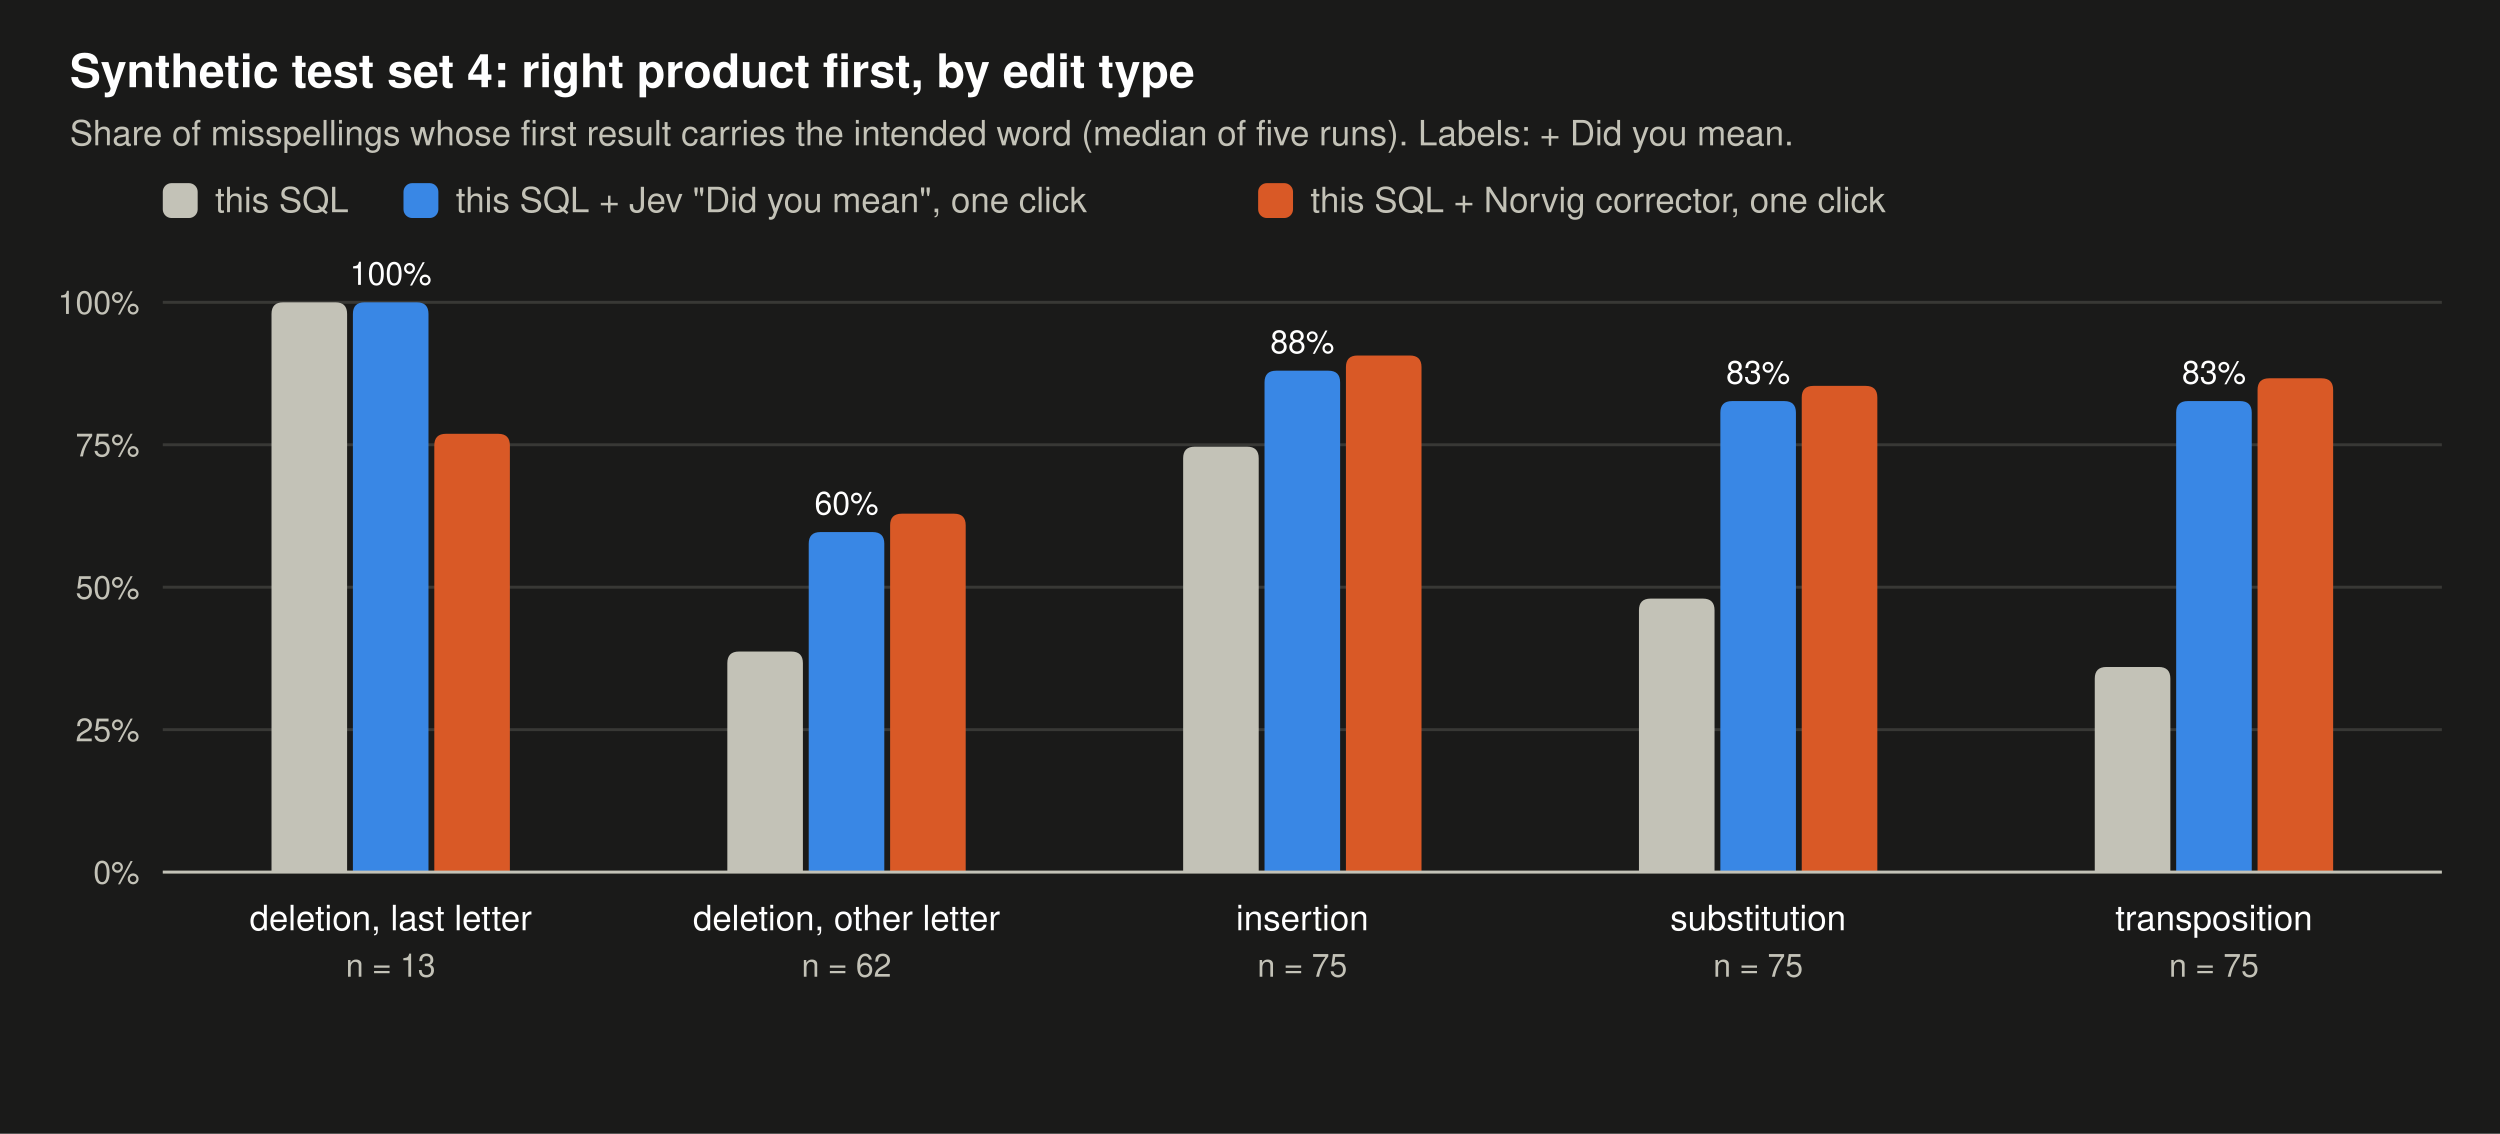
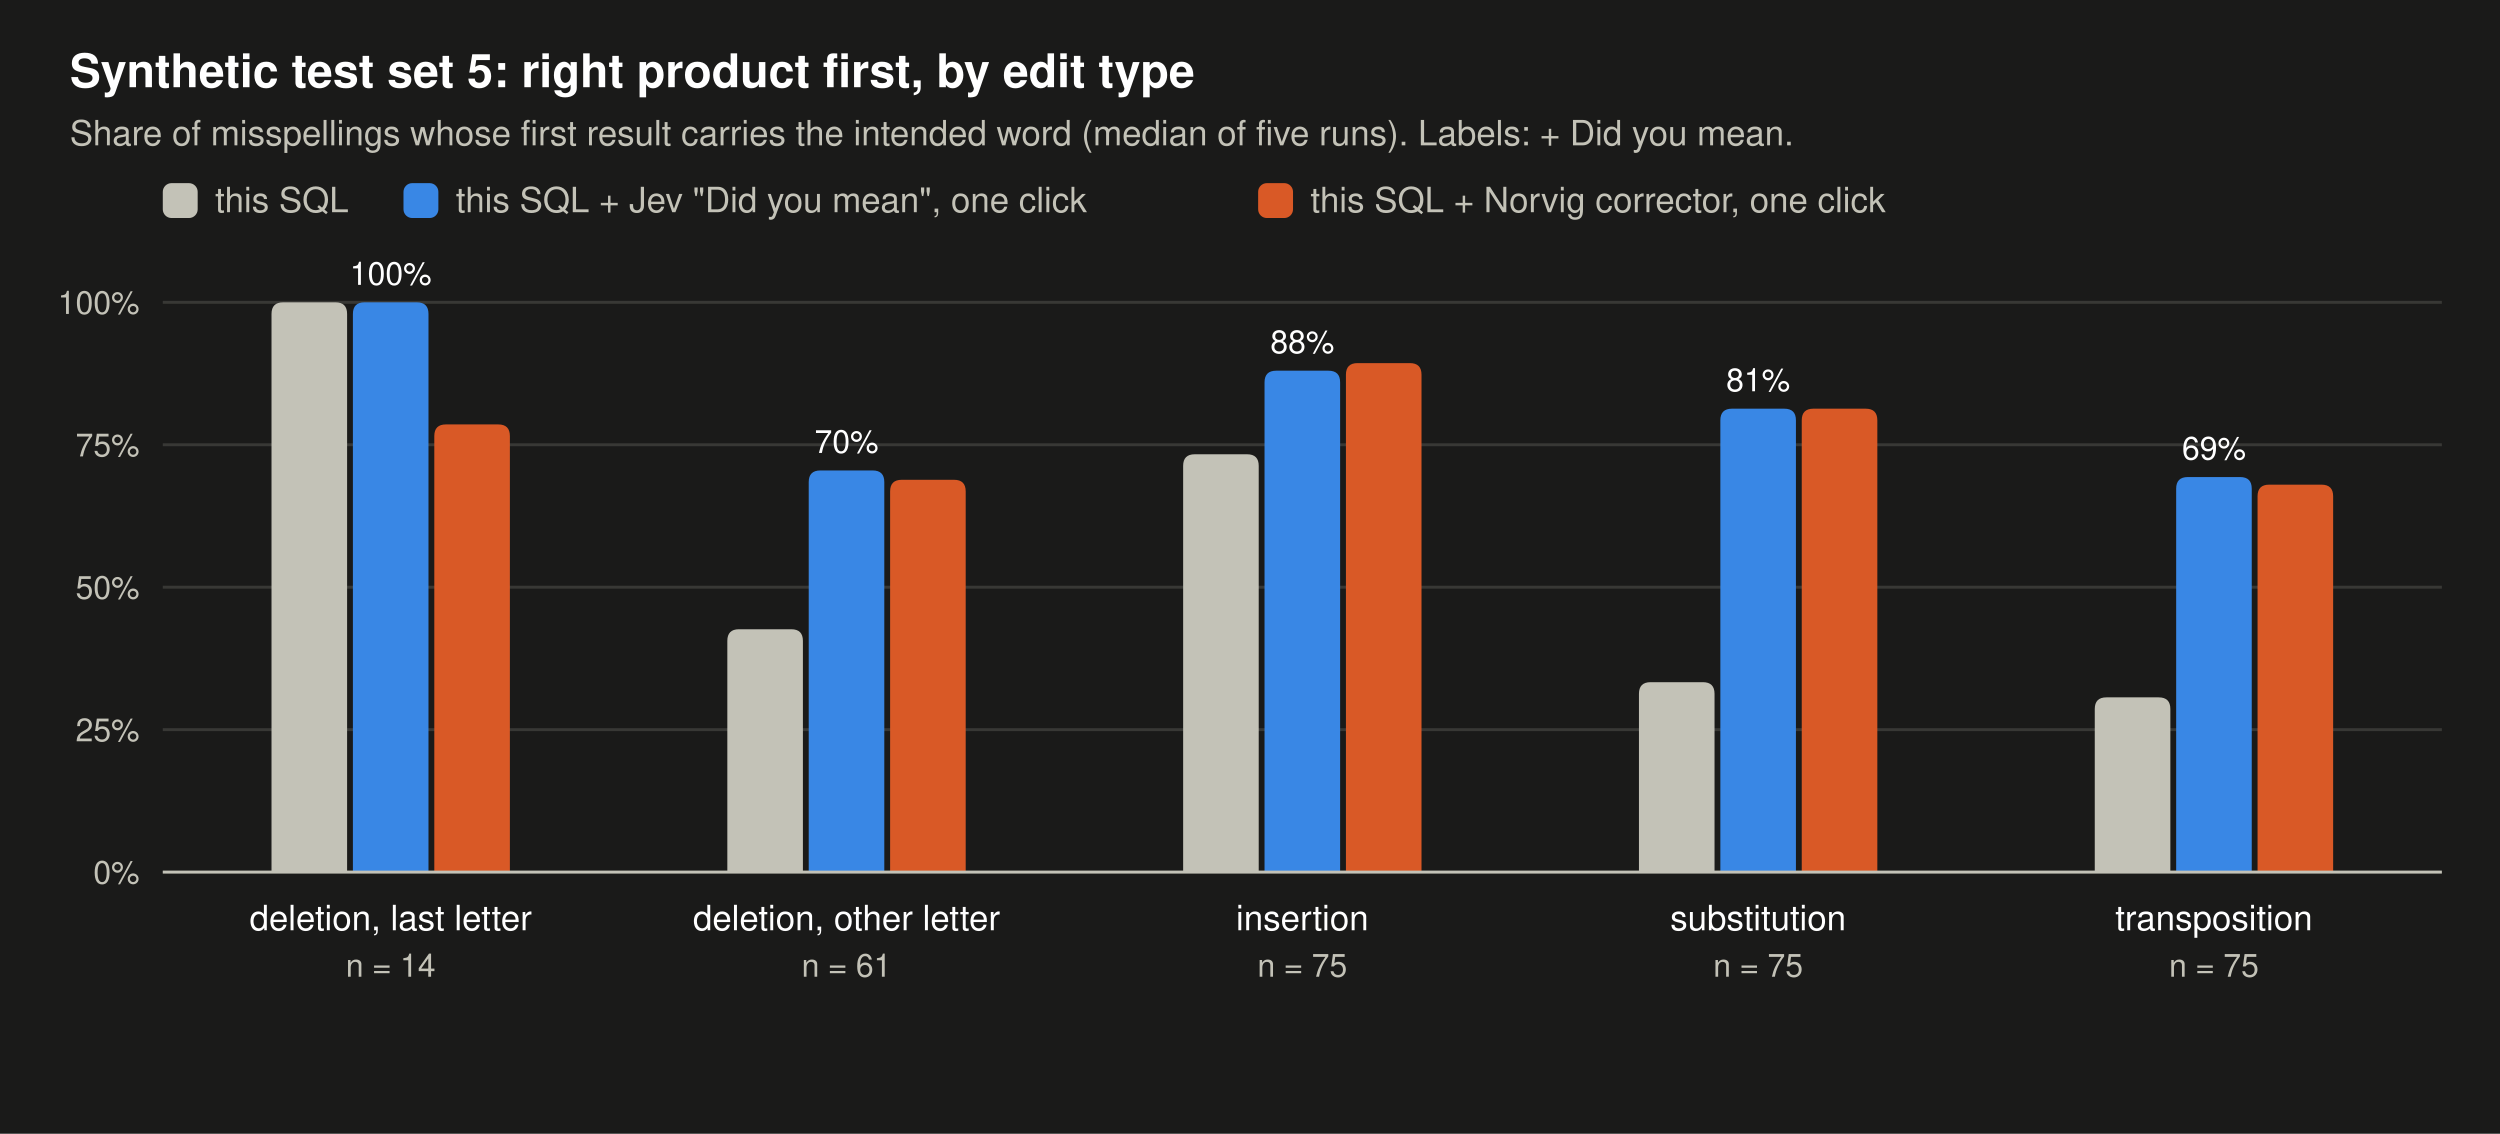
<svg xmlns="http://www.w3.org/2000/svg" width="860" height="390" viewBox="0 0 860 390" role="img" font-family="-apple-system, 'Segoe UI', Helvetica, Arial, sans-serif">
  <rect width="860" height="390" fill="#1a1a19" />
-   <text x="24.0" y="30.0" font-size="16" fill="#ffffff" font-weight="600">Synthetic test set 4: right product first, by edit type</text>
+   <text x="24.0" y="30.0" font-size="16" fill="#ffffff" font-weight="600">Synthetic test set 5: right product first, by edit type</text>
  <text x="24.0" y="50.0" font-size="12" fill="#c3c2b7">Share of misspellings whose first result carries the intended word (median of five runs). Labels: + Did you mean.</text>
  <rect x="56" y="63" width="12" height="12" rx="3" fill="#c3c2b7" />
  <text x="74.0" y="73.0" font-size="12" fill="#c3c2b7">this SQL</text>
  <rect x="138.8" y="63" width="12" height="12" rx="3" fill="#3987e5" />
  <text x="156.8" y="73.0" font-size="12" fill="#c3c2b7">this SQL + Jev "Did you mean", one click</text>
  <rect x="432.8" y="63" width="12" height="12" rx="3" fill="#d95926" />
  <text x="450.8" y="73.0" font-size="12" fill="#c3c2b7">this SQL + Norvig corrector, one click</text>
  <line x1="56.0" y1="300.0" x2="840.0" y2="300.0" stroke="#383835" stroke-width="1" />
  <text x="48.0" y="304.0" font-size="11" fill="#c3c2b7" text-anchor="end">0%</text>
  <line x1="56.0" y1="251.0" x2="840.0" y2="251.0" stroke="#383835" stroke-width="1" />
  <text x="48.0" y="255.0" font-size="11" fill="#c3c2b7" text-anchor="end">25%</text>
  <line x1="56.0" y1="202.0" x2="840.0" y2="202.0" stroke="#383835" stroke-width="1" />
  <text x="48.0" y="206.0" font-size="11" fill="#c3c2b7" text-anchor="end">50%</text>
  <line x1="56.0" y1="153.0" x2="840.0" y2="153.0" stroke="#383835" stroke-width="1" />
  <text x="48.0" y="157.0" font-size="11" fill="#c3c2b7" text-anchor="end">75%</text>
  <line x1="56.0" y1="104.0" x2="840.0" y2="104.0" stroke="#383835" stroke-width="1" />
  <text x="48.0" y="108.0" font-size="11" fill="#c3c2b7" text-anchor="end">100%</text>
  <path d="M93.4,300V108Q93.4,104 97.4,104H115.4Q119.4,104 119.4,108V300Z" fill="#c3c2b7" />
  <path d="M121.4,300V108Q121.4,104 125.4,104H143.4Q147.4,104 147.4,108V300Z" fill="#3987e5" />
  <text x="134.4" y="98.0" font-size="11" fill="#ffffff" text-anchor="middle">100%</text>
-   <path d="M149.4,300V153.231Q149.4,149.231 153.4,149.231H171.4Q175.4,149.231 175.4,153.231V300Z" fill="#d95926" />
+   <path d="M149.4,300V150Q149.4,146 153.4,146H171.4Q175.4,146 175.4,150V300Z" fill="#d95926" />
  <text x="134.4" y="320.0" font-size="12" fill="#ffffff" text-anchor="middle">deletion, last letter</text>
-   <text x="134.4" y="336.0" font-size="11" fill="#c3c2b7" text-anchor="middle">n = 13</text>
-   <path d="M250.2,300V228.129Q250.2,224.129 254.2,224.129H272.2Q276.2,224.129 276.2,228.129V300Z" fill="#c3c2b7" />
-   <path d="M278.2,300V187.032Q278.2,183.032 282.2,183.032H300.2Q304.2,183.032 304.2,187.032V300Z" fill="#3987e5" />
-   <text x="291.2" y="177.0" font-size="11" fill="#ffffff" text-anchor="middle">60%</text>
-   <path d="M306.2,300V180.71Q306.2,176.71 310.2,176.71H328.2Q332.2,176.71 332.2,180.71V300Z" fill="#d95926" />
+   <text x="134.4" y="336.0" font-size="11" fill="#c3c2b7" text-anchor="middle">n = 14</text>
+   <path d="M250.2,300V220.459Q250.2,216.459 254.2,216.459H272.2Q276.2,216.459 276.2,220.459V300Z" fill="#c3c2b7" />
+   <path d="M278.2,300V165.836Q278.2,161.836 282.2,161.836H300.2Q304.2,161.836 304.2,165.836V300Z" fill="#3987e5" />
+   <text x="291.2" y="155.8" font-size="11" fill="#ffffff" text-anchor="middle">70%</text>
+   <path d="M306.2,300V169.049Q306.2,165.049 310.2,165.049H328.2Q332.2,165.049 332.2,169.049V300Z" fill="#d95926" />
  <text x="291.2" y="320.0" font-size="12" fill="#ffffff" text-anchor="middle">deletion, other letter</text>
-   <text x="291.2" y="336.0" font-size="11" fill="#c3c2b7" text-anchor="middle">n = 62</text>
-   <path d="M407,300V157.653Q407,153.653 411,153.653H429Q433,153.653 433,157.653V300Z" fill="#c3c2b7" />
+   <text x="291.2" y="336.0" font-size="11" fill="#c3c2b7" text-anchor="middle">n = 61</text>
+   <path d="M407,300V160.267Q407,156.267 411,156.267H429Q433,156.267 433,160.267V300Z" fill="#c3c2b7" />
  <path d="M435,300V131.52Q435,127.52 439,127.52H457Q461,127.52 461,131.52V300Z" fill="#3987e5" />
  <text x="448.0" y="121.5" font-size="11" fill="#ffffff" text-anchor="middle">88%</text>
-   <path d="M463,300V126.293Q463,122.293 467,122.293H485Q489,122.293 489,126.293V300Z" fill="#d95926" />
+   <path d="M463,300V128.907Q463,124.907 467,124.907H485Q489,124.907 489,128.907V300Z" fill="#d95926" />
  <text x="448.0" y="320.0" font-size="12" fill="#ffffff" text-anchor="middle">insertion</text>
  <text x="448.0" y="336.0" font-size="11" fill="#c3c2b7" text-anchor="middle">n = 75</text>
-   <path d="M563.8,300V209.92Q563.8,205.92 567.8,205.92H585.8Q589.8,205.92 589.8,209.92V300Z" fill="#c3c2b7" />
-   <path d="M591.8,300V141.973Q591.8,137.973 595.8,137.973H613.8Q617.8,137.973 617.8,141.973V300Z" fill="#3987e5" />
-   <text x="604.8" y="132.0" font-size="11" fill="#ffffff" text-anchor="middle">83%</text>
-   <path d="M619.8,300V136.747Q619.8,132.747 623.8,132.747H641.8Q645.8,132.747 645.8,136.747V300Z" fill="#d95926" />
+   <path d="M563.8,300V238.667Q563.8,234.667 567.8,234.667H585.8Q589.8,234.667 589.8,238.667V300Z" fill="#c3c2b7" />
+   <path d="M591.8,300V144.587Q591.8,140.587 595.8,140.587H613.8Q617.8,140.587 617.8,144.587V300Z" fill="#3987e5" />
+   <text x="604.8" y="134.6" font-size="11" fill="#ffffff" text-anchor="middle">81%</text>
+   <path d="M619.8,300V144.587Q619.8,140.587 623.8,140.587H641.8Q645.8,140.587 645.8,144.587V300Z" fill="#d95926" />
  <text x="604.8" y="320.0" font-size="12" fill="#ffffff" text-anchor="middle">substitution</text>
  <text x="604.8" y="336.0" font-size="11" fill="#c3c2b7" text-anchor="middle">n = 75</text>
-   <path d="M720.6,300V233.44Q720.6,229.44 724.6,229.44H742.6Q746.6,229.44 746.6,233.44V300Z" fill="#c3c2b7" />
-   <path d="M748.6,300V141.973Q748.6,137.973 752.6,137.973H770.6Q774.6,137.973 774.6,141.973V300Z" fill="#3987e5" />
-   <text x="761.6" y="132.0" font-size="11" fill="#ffffff" text-anchor="middle">83%</text>
-   <path d="M776.6,300V134.133Q776.6,130.133 780.6,130.133H798.6Q802.6,130.133 802.6,134.133V300Z" fill="#d95926" />
+   <path d="M720.6,300V243.893Q720.6,239.893 724.6,239.893H742.6Q746.6,239.893 746.6,243.893V300Z" fill="#c3c2b7" />
+   <path d="M748.6,300V168.107Q748.6,164.107 752.6,164.107H770.6Q774.6,164.107 774.6,168.107V300Z" fill="#3987e5" />
+   <text x="761.6" y="158.1" font-size="11" fill="#ffffff" text-anchor="middle">69%</text>
+   <path d="M776.6,300V170.72Q776.6,166.72 780.6,166.72H798.6Q802.6,166.72 802.6,170.72V300Z" fill="#d95926" />
  <text x="761.6" y="320.0" font-size="12" fill="#ffffff" text-anchor="middle">transposition</text>
  <text x="761.6" y="336.0" font-size="11" fill="#c3c2b7" text-anchor="middle">n = 75</text>
  <line x1="56.0" y1="300.0" x2="840.0" y2="300.0" stroke="#c3c2b7" stroke-width="1" />
</svg>
